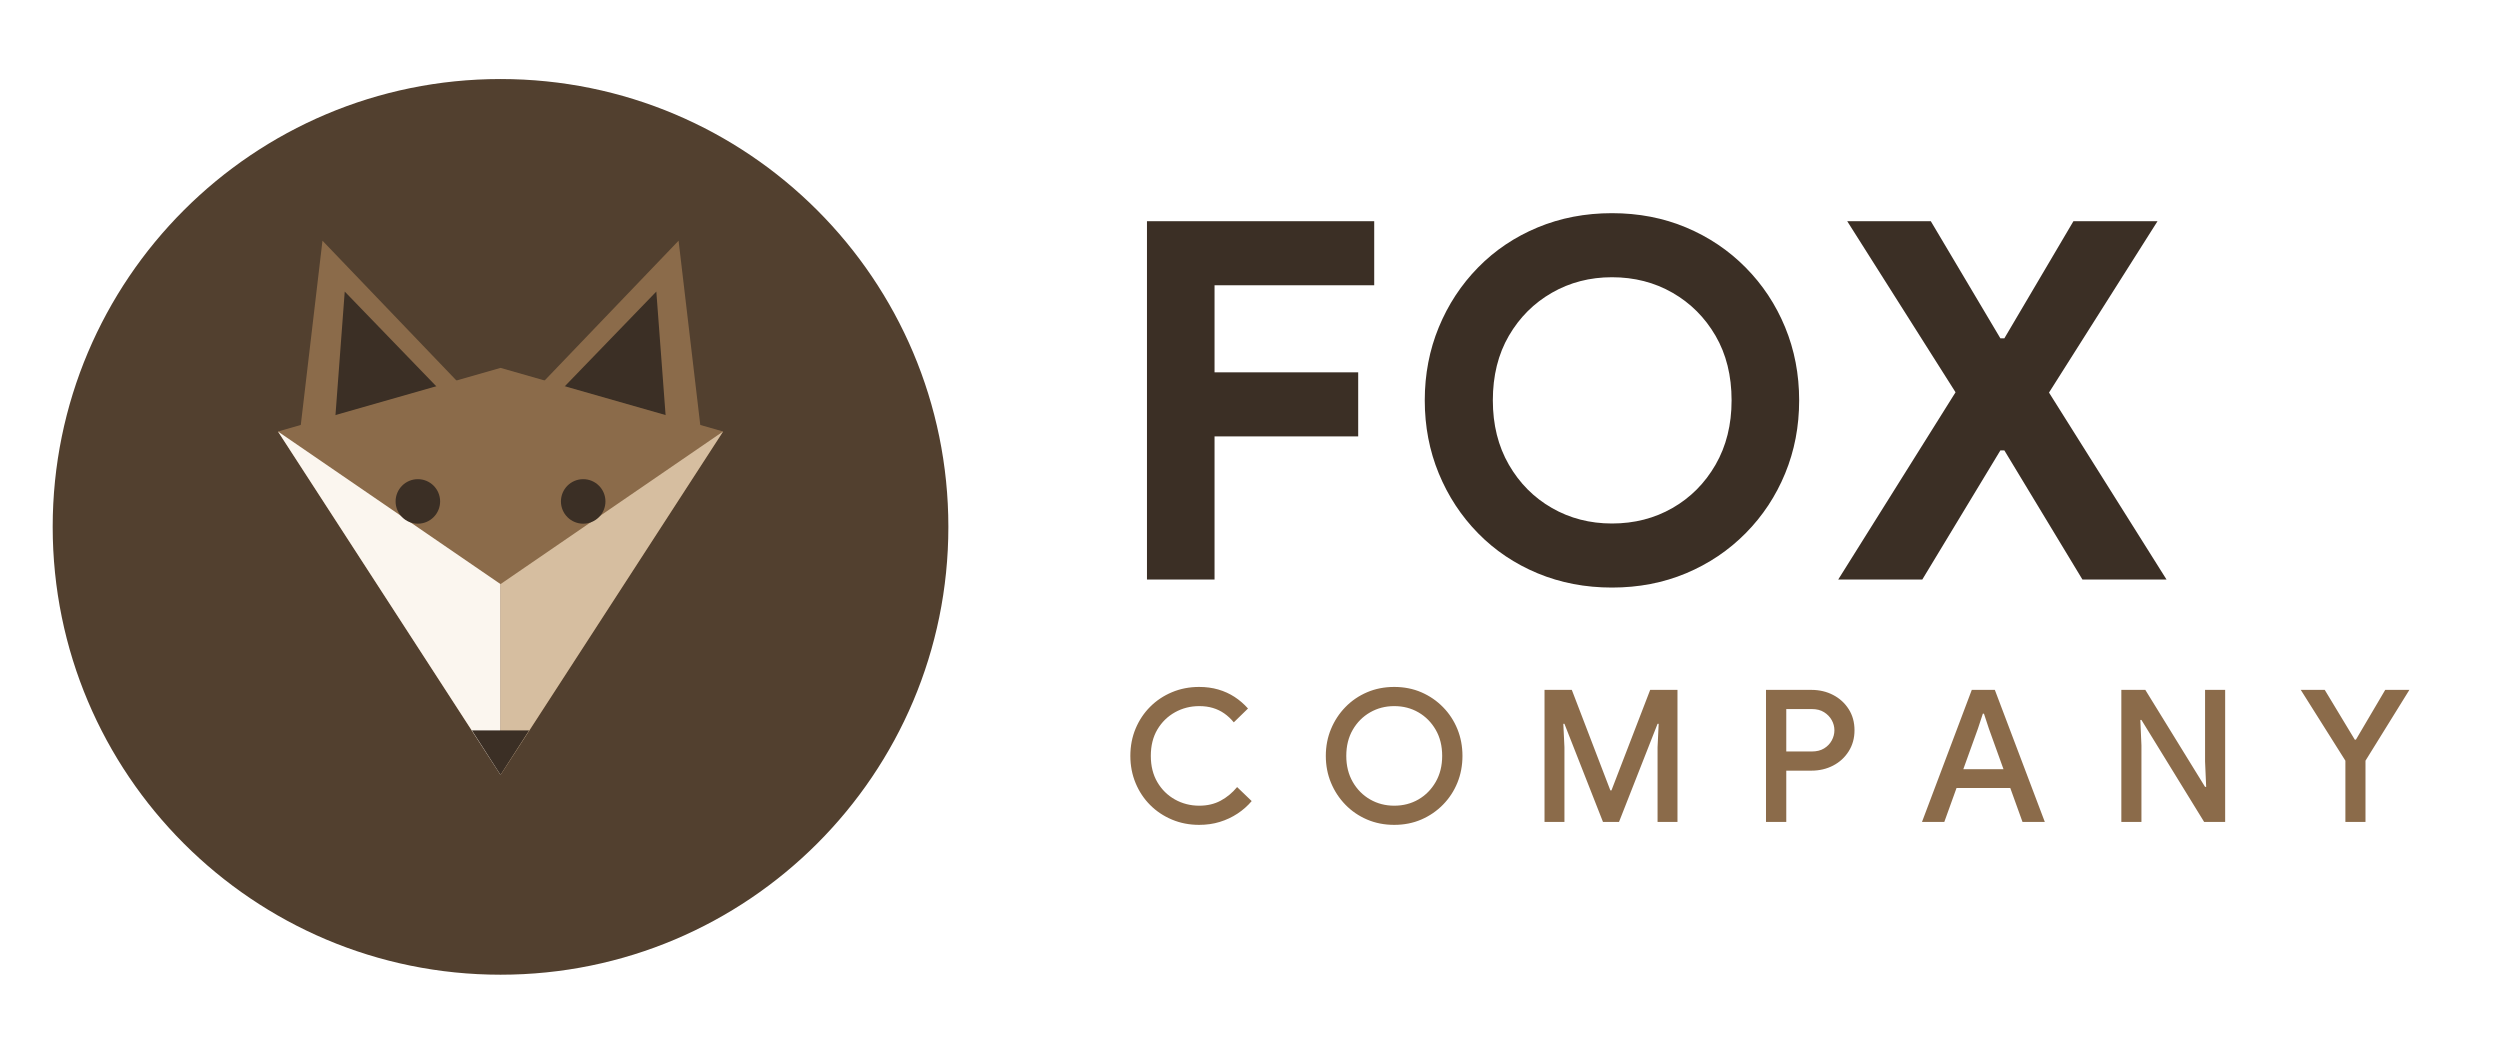
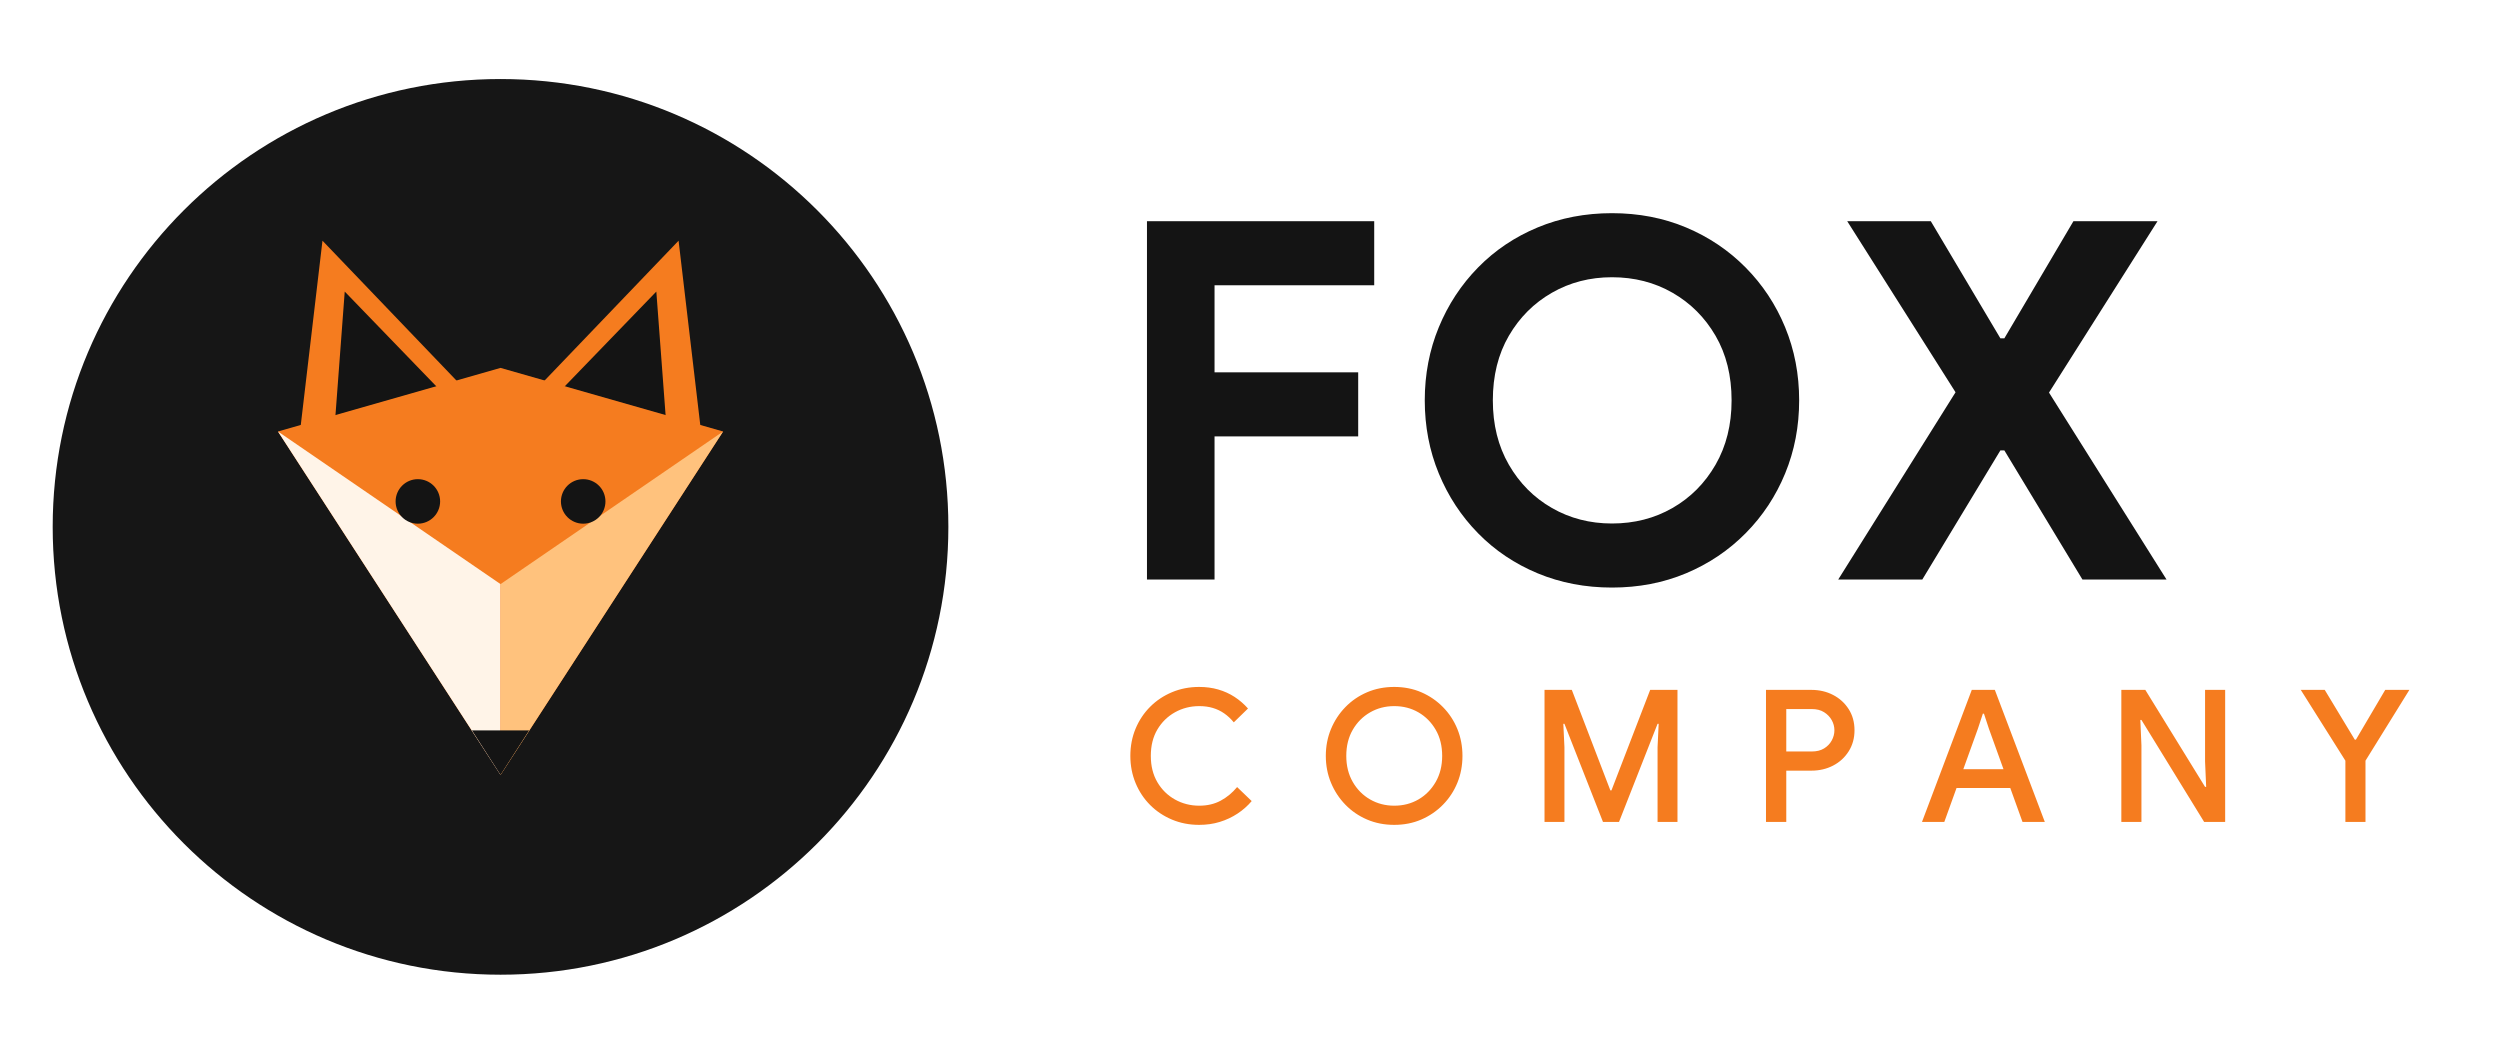
<svg xmlns="http://www.w3.org/2000/svg" width="949" height="400" viewBox="0 0 949 400">
-   <circle cx="190" cy="200.0" r="170" fill="#52402F" />
-   <polygon points="112.75,173.45 122.41,91.37 177.93,149.31" fill="#8B6B4A" />
-   <polygon points="267.25,173.45 257.59,91.37 202.07,149.31" fill="#8B6B4A" />
-   <polygon points="127.24,158.96 130.86,110.68 165.86,146.89" fill="#3B2F25" />
-   <polygon points="252.76,158.96 249.14,110.68 214.14,146.89" fill="#3B2F25" />
-   <polygon points="105.51,163.79 190.00,139.65 274.49,163.79 190.00,294.15" fill="#8B6B4A" />
-   <polygon points="105.51,163.79 190.00,221.73 190.00,294.15" fill="#FBF6EF" />
-   <polygon points="274.49,163.79 190.00,221.73 190.00,294.15" fill="#D6BEA0" />
-   <polygon points="179.14,277.25 200.86,277.25 190.00,294.15" fill="#3B2F25" />
-   <circle cx="158.62" cy="190.34" r="8.45" fill="#3B2F25" />
-   <circle cx="221.38" cy="190.34" r="8.45" fill="#3B2F25" />
-   <path d="M435.39 220.0V83.96H521.65V108.28H461.04V220.0ZM449.64 165.66V141.34H515.57V165.66ZM611.9 223.04Q596.7 223.04 583.685 217.625Q570.67 212.21 561.075 202.425Q551.48 192.64 546.16 179.72Q540.84 166.8 540.84 151.98Q540.84 137.16 546.16 124.24Q551.48 111.32 561.075 101.535Q570.67 91.75 583.685 86.335Q596.7 80.92 611.9 80.92Q627.1 80.92 640.02 86.335Q652.94 91.75 662.63 101.535Q672.32 111.32 677.64 124.24Q682.96 137.16 682.96 151.98Q682.96 166.8 677.64 179.72Q672.32 192.64 662.63 202.425Q652.94 212.21 640.02 217.625Q627.1 223.04 611.9 223.04ZM611.9 198.72Q624.63 198.72 634.89 192.83Q645.15 186.94 651.23 176.395Q657.31 165.85 657.31 151.98Q657.31 137.92 651.23 127.47Q645.15 117.02 634.89 111.13Q624.63 105.24 611.9 105.24Q599.36 105.24 589.1 111.13Q578.84 117.02 572.76 127.47Q566.68 137.92 566.68 151.98Q566.68 165.85 572.76 176.395Q578.84 186.94 589.1 192.83Q599.36 198.72 611.9 198.72ZM701.2 83.96H732.93L759.34 128.42H764.85L822.42 220.0H790.5L760.86 170.98H756.3ZM697.78 220.0 755.16 128.42H760.86L787.08 83.96H819.0L763.9 170.98H759.34L729.7 220.0Z" fill="#3B2F25" />
-   <path d="M455.19 313.12Q449.66 313.12 444.9 311.125Q440.14 309.13 436.605 305.595Q433.07 302.06 431.075 297.265Q429.08 292.47 429.08 286.94Q429.08 281.34 431.075 276.58Q433.07 271.82 436.605 268.285Q440.14 264.75 444.9 262.755Q449.66 260.76 455.19 260.76Q459.11 260.76 462.47 261.74Q465.83 262.72 468.63 264.54Q471.43 266.36 473.74 268.95L468.35 274.2Q466.67 272.17 464.71 270.805Q462.75 269.44 460.405 268.74Q458.06 268.04 455.26 268.04Q450.22 268.04 446.02 270.385Q441.82 272.73 439.335 276.93Q436.85 281.13 436.85 286.94Q436.85 292.68 439.335 296.915Q441.82 301.15 446.02 303.495Q450.22 305.84 455.26 305.84Q459.81 305.84 463.345 303.95Q466.88 302.06 469.61 298.77L475.14 304.09Q472.83 306.82 469.75 308.85Q466.67 310.88 463.03 312.0Q459.39 313.12 455.19 313.12ZM529.25 313.12Q523.65 313.12 518.925 311.09Q514.2 309.06 510.7 305.455Q507.2 301.85 505.24 297.125Q503.28 292.4 503.28 286.94Q503.28 281.48 505.24 276.755Q507.2 272.03 510.7 268.425Q514.2 264.82 518.925 262.79Q523.65 260.76 529.25 260.76Q534.85 260.76 539.54 262.79Q544.23 264.82 547.765 268.425Q551.3 272.03 553.225 276.755Q555.15 281.48 555.15 286.94Q555.15 292.4 553.225 297.125Q551.3 301.85 547.765 305.455Q544.23 309.06 539.54 311.09Q534.85 313.12 529.25 313.12ZM529.25 305.84Q534.36 305.84 538.455 303.46Q542.55 301.08 545.0 296.81Q547.45 292.54 547.45 286.94Q547.45 281.27 545.0 277.035Q542.55 272.8 538.455 270.42Q534.36 268.04 529.25 268.04Q524.21 268.04 520.08 270.42Q515.95 272.8 513.5 277.035Q511.05 281.27 511.05 286.94Q511.05 292.54 513.5 296.81Q515.95 301.08 520.08 303.46Q524.21 305.84 529.25 305.84ZM586.3 312.0V261.88H596.66L611.29 300.03H611.71L626.41 261.88H636.77V312.0H629.21V283.65L629.63 274.76H629.21L614.58 312.0H608.49L593.86 274.76H593.44L593.86 283.65V312.0ZM670.37 312.0V261.88H687.59Q692.14 261.88 695.85 263.805Q699.56 265.73 701.765 269.195Q703.97 272.66 703.97 277.21Q703.97 281.69 701.765 285.19Q699.56 288.69 695.85 290.615Q692.14 292.54 687.59 292.54H674.57V285.26H687.8Q690.53 285.26 692.42 284.105Q694.31 282.95 695.325 281.095Q696.34 279.24 696.34 277.21Q696.34 275.18 695.325 273.36Q694.31 271.54 692.42 270.35Q690.53 269.16 687.8 269.16H678.07V312.0ZM729.59 312.0 748.49 261.88H757.24L776.21 312.0H767.74L755 276.65L753.11 270.91H752.69L750.8 276.65L738.06 312.0ZM752.27 299.12V291.98H763.89L766.41 299.12ZM738.62 299.12 741.14 291.98H752.27V299.12ZM805.26 312.0V261.88H814.36L837.04 298.7H837.46L837.04 289.04V261.88H844.67V312.0H836.69L812.89 273.29H812.47L812.89 282.95V312.0ZM890.31 312.0V285.26H897.94V312.0ZM873.37 261.88H882.47L893.88 280.78H894.3L905.43 261.88H914.6L897.94 288.76H890.31Z" fill="#8B6B4A" />
+   <circle cx="190" cy="200.0" r="170" fill="#161616" />
+   <polygon points="112.75,173.45 122.41,91.37 177.93,149.31" fill="#F57C1F" />
+   <polygon points="267.25,173.45 257.59,91.37 202.07,149.31" fill="#F57C1F" />
+   <polygon points="127.24,158.96 130.86,110.68 165.86,146.89" fill="#141414" />
+   <polygon points="252.76,158.96 249.14,110.68 214.14,146.89" fill="#141414" />
+   <polygon points="105.51,163.79 190.00,139.65 274.49,163.79 190.00,294.15" fill="#F57C1F" />
+   <polygon points="105.51,163.79 190.00,221.73 190.00,294.15" fill="#FFF4E8" />
+   <polygon points="274.49,163.79 190.00,221.73 190.00,294.15" fill="#FFC27D" />
+   <polygon points="179.14,277.25 200.86,277.25 190.00,294.15" fill="#141414" />
+   <circle cx="158.62" cy="190.34" r="8.45" fill="#141414" />
+   <circle cx="221.38" cy="190.34" r="8.45" fill="#141414" />
+   <path d="M435.39 220.0V83.96H521.65V108.28H461.04V220.0ZM449.64 165.66V141.34H515.57V165.66ZM611.9 223.04Q596.7 223.04 583.685 217.625Q570.67 212.21 561.075 202.425Q551.48 192.64 546.16 179.72Q540.84 166.8 540.84 151.98Q540.84 137.16 546.16 124.24Q551.48 111.32 561.075 101.535Q570.67 91.75 583.685 86.335Q596.7 80.92 611.9 80.92Q627.1 80.92 640.02 86.335Q652.94 91.75 662.63 101.535Q672.32 111.32 677.64 124.24Q682.96 137.16 682.96 151.98Q682.96 166.8 677.64 179.72Q672.32 192.64 662.63 202.425Q652.94 212.21 640.02 217.625Q627.1 223.04 611.9 223.04ZM611.9 198.72Q624.63 198.72 634.89 192.83Q645.15 186.94 651.23 176.395Q657.31 165.85 657.31 151.98Q657.31 137.92 651.23 127.47Q645.15 117.02 634.89 111.13Q624.63 105.24 611.9 105.24Q599.36 105.24 589.1 111.13Q578.84 117.02 572.76 127.47Q566.68 137.92 566.68 151.98Q566.68 165.85 572.76 176.395Q578.84 186.94 589.1 192.83Q599.36 198.72 611.9 198.72ZM701.2 83.96H732.93L759.34 128.42H764.85L822.42 220.0H790.5L760.86 170.98H756.3ZM697.78 220.0 755.16 128.42H760.86L787.08 83.96H819.0L763.9 170.98H759.34L729.7 220.0Z" fill="#141414" />
+   <path d="M455.19 313.12Q449.66 313.12 444.9 311.125Q440.14 309.13 436.605 305.595Q433.07 302.06 431.075 297.265Q429.08 292.47 429.08 286.94Q429.08 281.34 431.075 276.58Q433.07 271.82 436.605 268.285Q440.14 264.75 444.9 262.755Q449.66 260.76 455.19 260.76Q459.11 260.76 462.47 261.74Q465.83 262.72 468.63 264.54Q471.43 266.36 473.74 268.95L468.35 274.2Q466.67 272.17 464.71 270.805Q462.75 269.44 460.405 268.74Q458.06 268.04 455.26 268.04Q450.22 268.04 446.02 270.385Q441.82 272.73 439.335 276.93Q436.85 281.13 436.85 286.94Q436.85 292.68 439.335 296.915Q441.82 301.15 446.02 303.495Q450.22 305.84 455.26 305.84Q459.81 305.84 463.345 303.95Q466.88 302.06 469.61 298.77L475.14 304.09Q472.83 306.82 469.75 308.85Q466.67 310.88 463.03 312.0Q459.39 313.12 455.19 313.12ZM529.25 313.12Q523.65 313.12 518.925 311.09Q514.2 309.06 510.7 305.455Q507.2 301.85 505.24 297.125Q503.28 292.4 503.28 286.94Q503.28 281.48 505.24 276.755Q507.2 272.03 510.7 268.425Q514.2 264.82 518.925 262.79Q523.65 260.76 529.25 260.76Q534.85 260.76 539.54 262.79Q544.23 264.82 547.765 268.425Q551.3 272.03 553.225 276.755Q555.15 281.48 555.15 286.94Q555.15 292.4 553.225 297.125Q551.3 301.85 547.765 305.455Q544.23 309.06 539.54 311.09Q534.85 313.12 529.25 313.12ZM529.25 305.84Q534.36 305.84 538.455 303.46Q542.55 301.08 545.0 296.81Q547.45 292.54 547.45 286.94Q547.45 281.27 545.0 277.035Q542.55 272.8 538.455 270.42Q534.36 268.04 529.25 268.04Q524.21 268.04 520.08 270.42Q515.95 272.8 513.5 277.035Q511.05 281.27 511.05 286.94Q511.05 292.54 513.5 296.81Q515.95 301.08 520.08 303.46Q524.21 305.84 529.25 305.84ZM586.3 312.0V261.88H596.66L611.29 300.03H611.71L626.41 261.88H636.77V312.0H629.21V283.65L629.63 274.76H629.21L614.58 312.0H608.49L593.86 274.76H593.44L593.86 283.65V312.0ZM670.37 312.0V261.88H687.59Q692.14 261.88 695.85 263.805Q699.56 265.73 701.765 269.195Q703.97 272.66 703.97 277.21Q703.97 281.69 701.765 285.19Q699.56 288.69 695.85 290.615Q692.14 292.54 687.59 292.54H674.57V285.26H687.8Q690.53 285.26 692.42 284.105Q694.31 282.95 695.325 281.095Q696.34 279.24 696.34 277.21Q696.34 275.18 695.325 273.36Q694.31 271.54 692.42 270.35Q690.53 269.16 687.8 269.16H678.07V312.0ZM729.59 312.0 748.49 261.88H757.24L776.21 312.0H767.74L755 276.65L753.11 270.91H752.69L750.8 276.65L738.06 312.0ZM752.27 299.12V291.98H763.89L766.41 299.12ZM738.62 299.12 741.14 291.98H752.27V299.12ZM805.26 312.0V261.88H814.36L837.04 298.7H837.46L837.04 289.04V261.88H844.67V312.0H836.69L812.89 273.29H812.47L812.89 282.95V312.0ZM890.31 312.0V285.26H897.94V312.0ZM873.37 261.88H882.47L893.88 280.78H894.3L905.43 261.88H914.6L897.94 288.76H890.31Z" fill="#F57C1F" />
</svg>
